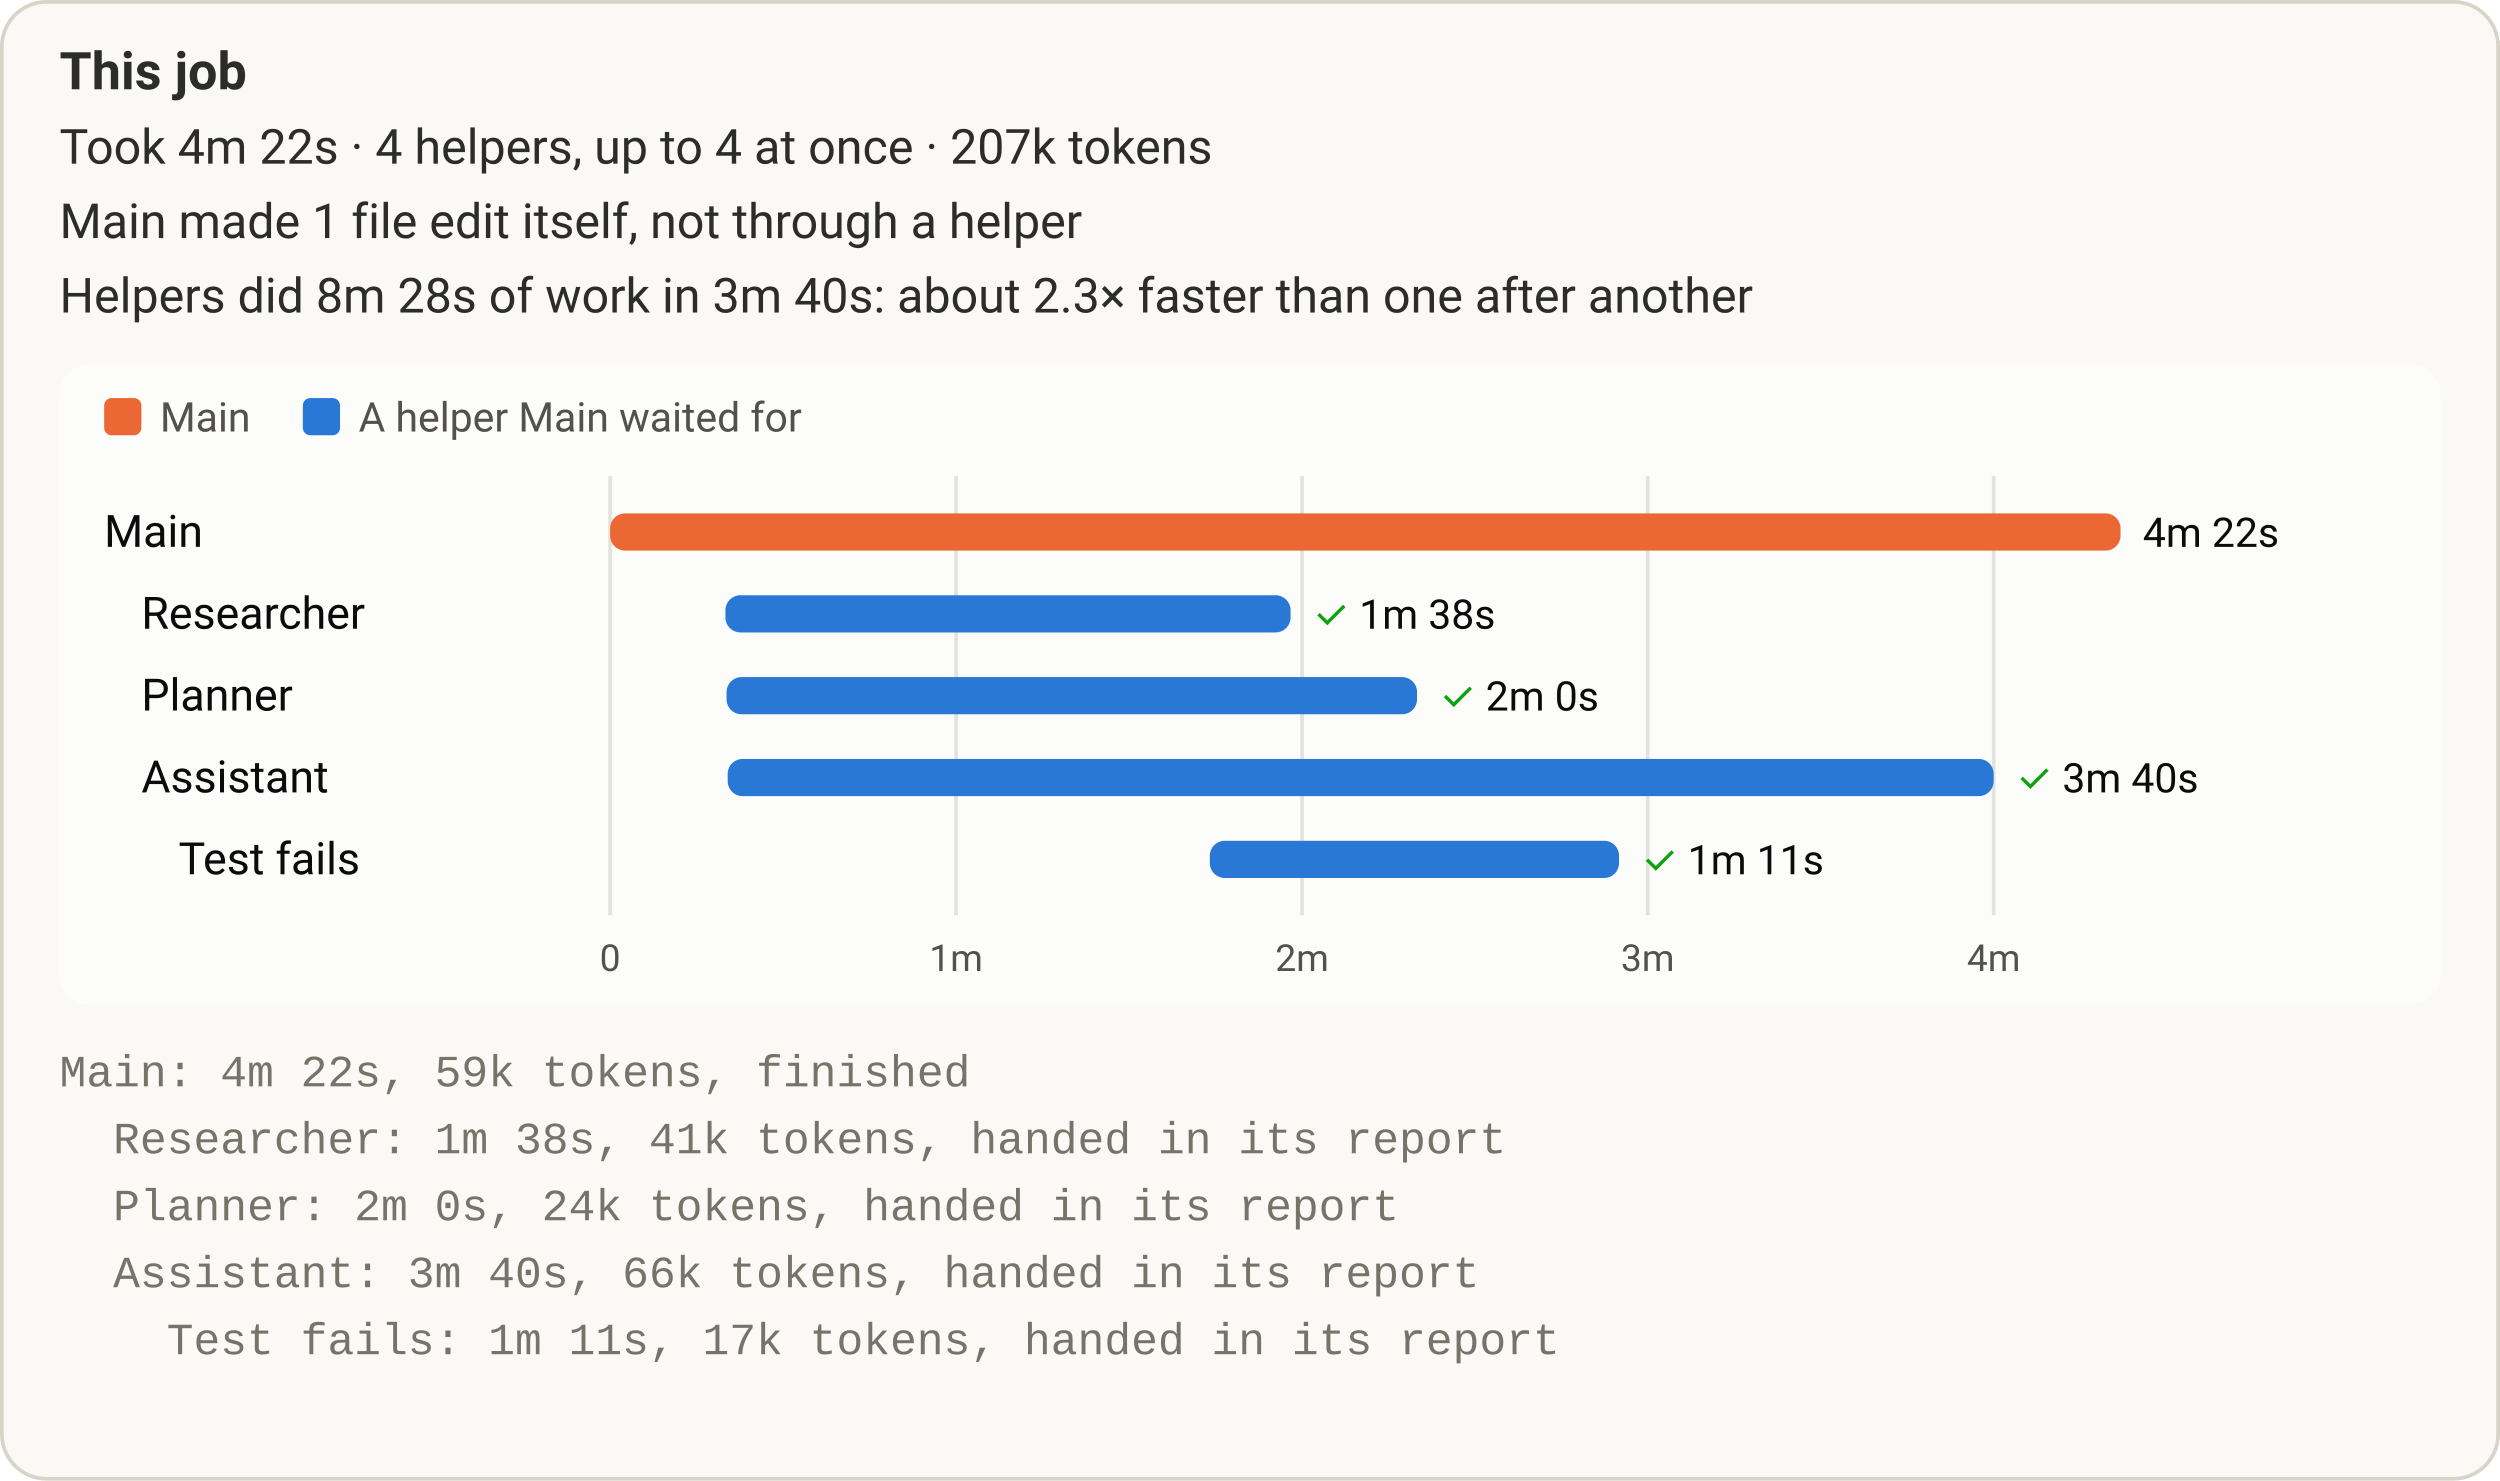
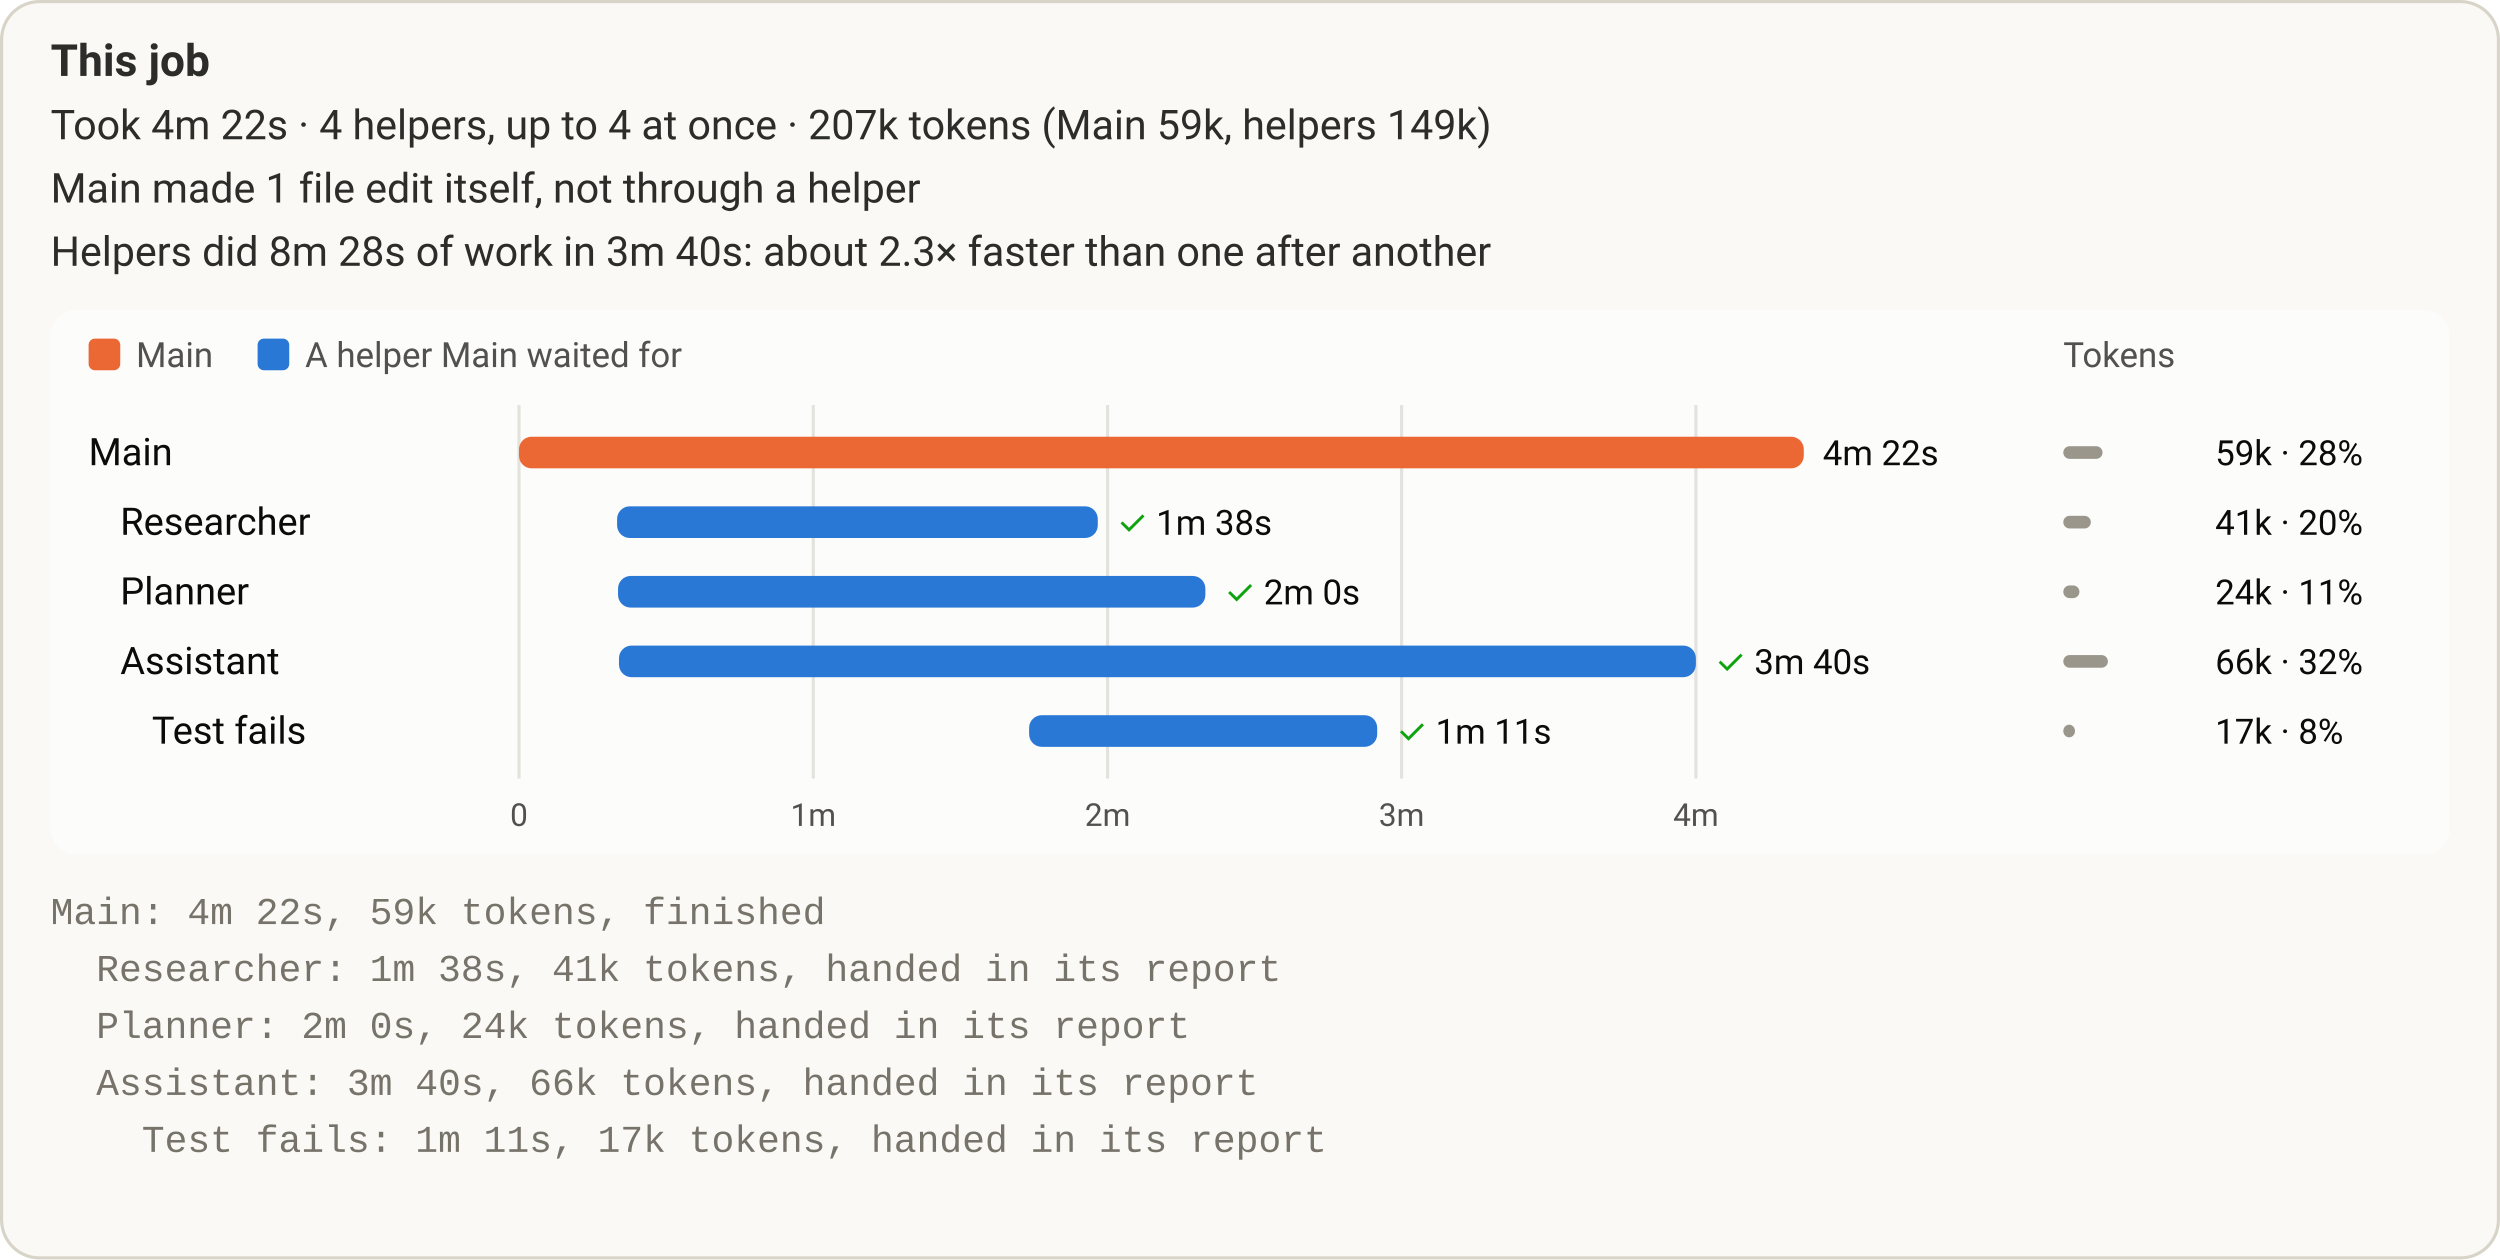
- <svg xmlns="http://www.w3.org/2000/svg" viewBox="0 0 672 398" width="672" height="398">
-   <rect x="0.5" y="0.5" width="671" height="397" rx="12" fill="#faf9f5" stroke="#d8d4c8" />
+ <svg xmlns="http://www.w3.org/2000/svg" viewBox="0 0 790 398" width="790" height="398">
+   <rect x="0.5" y="0.5" width="789" height="397" rx="12" fill="#faf9f5" stroke="#d8d4c8" />
  <g font-family="system-ui, -apple-system, 'Segoe UI', Roboto, Helvetica, Arial, sans-serif">
    <text x="16" y="24" font-size="14" font-weight="bold" fill="#2c2c2a">This job</text>
-     <text x="16" y="44" font-size="13" fill="#2c2c2a">Took 4m 22s · 4 helpers, up to 4 at once · 207k tokens</text>
+     <text x="16" y="44" font-size="13" fill="#2c2c2a">Took 4m 22s · 4 helpers, up to 4 at once · 207k tokens (Main 59k, helpers 149k)</text>
    <text x="16" y="64" font-size="13" fill="#2c2c2a">Main made 1 file edit itself, not through a helper</text>
    <text x="16" y="84" font-size="13" fill="#2c2c2a">Helpers did 8m 28s of work in 3m 40s: about 2.3× faster than one after another</text>
  </g>
-   <svg x="16" y="98" viewBox="0 0 640 172" width="640" height="172" font-family="system-ui, -apple-system, 'Segoe UI', Roboto, sans-serif">
-     <style>@media (prefers-color-scheme: dark){.s{fill:#1a1a19}.i{fill:#f0efec}.m{fill:#c3c2b7}.g{stroke:#383835}.k-main{fill:#d95926}.k-waited{fill:#3987e5}.k-alongside{fill:#199e70}}</style>
-     <rect class="s" x="0" y="0" width="640" height="172" rx="8" fill="#fcfcfb" />
+   <svg x="16" y="98" viewBox="0 0 758 172" width="758" height="172" font-family="system-ui, -apple-system, 'Segoe UI', Roboto, sans-serif">
+     <style>@media (prefers-color-scheme: dark){.s{fill:#1a1a19}.i{fill:#f0efec}.m{fill:#c3c2b7}.g{stroke:#383835}.k-main{fill:#d95926}.k-waited{fill:#3987e5}.k-alongside{fill:#199e70}.t{fill:#7d7a72}}</style>
+     <rect class="s" x="0" y="0" width="758" height="172" rx="8" fill="#fcfcfb" />
    <rect class="k-main" x="12" y="9" width="10" height="10" rx="2" fill="#eb6834" />
    <text class="m" x="27" y="18" font-size="11" fill="#52514e">Main</text>
    <rect class="k-waited" x="65.4" y="9" width="10" height="10" rx="2" fill="#2a78d6" />
    <text class="m" x="80.4" y="18" font-size="11" fill="#52514e">A helper Main waited for</text>
+     <text class="m" x="636" y="18" font-size="11" text-anchor="start" fill="#52514e">Tokens</text>
    <line class="g" x1="148" y1="30" x2="148" y2="148" stroke="#e4e2dc" stroke-width="1" />
    <text class="m" x="148" y="163" font-size="10" text-anchor="middle" fill="#52514e">0</text>
    <line class="g" x1="241" y1="30" x2="241" y2="148" stroke="#e4e2dc" stroke-width="1" />
    <text class="m" x="241" y="163" font-size="10" text-anchor="middle" fill="#52514e">1m</text>
    <line class="g" x1="334" y1="30" x2="334" y2="148" stroke="#e4e2dc" stroke-width="1" />
    <text class="m" x="334" y="163" font-size="10" text-anchor="middle" fill="#52514e">2m</text>
    <line class="g" x1="426.9" y1="30" x2="426.9" y2="148" stroke="#e4e2dc" stroke-width="1" />
    <text class="m" x="426.9" y="163" font-size="10" text-anchor="middle" fill="#52514e">3m</text>
    <line class="g" x1="519.9" y1="30" x2="519.9" y2="148" stroke="#e4e2dc" stroke-width="1" />
    <text class="m" x="519.9" y="163" font-size="10" text-anchor="middle" fill="#52514e">4m</text>
    <text class="i" x="12" y="49" font-size="12" fill="#0b0b0b">Main</text>
    <rect class="k-main" x="148" y="40" width="406" height="10" rx="4" fill="#eb6834" />
    <text class="i" x="560" y="49" font-size="11" fill="#0b0b0b">4m 22s</text>
+     <rect class="t" x="636" y="43" width="12.4" height="4" rx="2" fill="#9a968c" />
+     <text class="i" x="684" y="49" font-size="11" fill="#0b0b0b">59k · 28%</text>
    <text class="i" x="22" y="71" font-size="12" fill="#0b0b0b">Researcher</text>
    <rect class="k-waited" x="179" y="62" width="151.9" height="10" rx="4" fill="#2a78d6" />
    <text class="i" x="336.9" y="71" font-size="11" fill="#0b0b0b">
      <tspan fill="#0ca30c">✓</tspan> 1m 38s</text>
+     <rect class="t" x="636" y="65" width="8.7" height="4" rx="2" fill="#9a968c" />
+     <text class="i" x="684" y="71" font-size="11" fill="#0b0b0b">41k · 20%</text>
    <text class="i" x="22" y="93" font-size="12" fill="#0b0b0b">Planner</text>
    <rect class="k-waited" x="179.3" y="84" width="185.6" height="10" rx="4" fill="#2a78d6" />
    <text class="i" x="370.9" y="93" font-size="11" fill="#0b0b0b">
      <tspan fill="#0ca30c">✓</tspan> 2m 0s</text>
+     <rect class="t" x="636" y="87" width="5.1" height="4" rx="2" fill="#9a968c" />
+     <text class="i" x="684" y="93" font-size="11" fill="#0b0b0b">24k · 11%</text>
    <text class="i" x="22" y="115" font-size="12" fill="#0b0b0b">Assistant</text>
    <rect class="k-waited" x="179.6" y="106" width="340.3" height="10" rx="4" fill="#2a78d6" />
    <text class="i" x="525.9" y="115" font-size="11" fill="#0b0b0b">
      <tspan fill="#0ca30c">✓</tspan> 3m 40s</text>
+     <rect class="t" x="636" y="109" width="14.1" height="4" rx="2" fill="#9a968c" />
+     <text class="i" x="684" y="115" font-size="11" fill="#0b0b0b">66k · 32%</text>
    <text class="i" x="32" y="137" font-size="12" fill="#0b0b0b">Test fails</text>
    <rect class="k-waited" x="309.2" y="128" width="110" height="10" rx="4" fill="#2a78d6" />
    <text class="i" x="425.2" y="137" font-size="11" fill="#0b0b0b">
      <tspan fill="#0ca30c">✓</tspan> 1m 11s</text>
+     <rect class="t" x="636" y="131" width="3.7" height="4" rx="2" fill="#9a968c" />
+     <text class="i" x="684" y="137" font-size="11" fill="#0b0b0b">17k · 8%</text>
  </svg>
  <g font-family="ui-monospace, SFMono-Regular, Menlo, Consolas, 'Liberation Mono', monospace" font-size="12">
    <text x="16" y="292" fill="#77736a" xml:space="preserve">Main: 4m 22s, 59k tokens, finished</text>
    <text x="16" y="310" fill="#77736a" xml:space="preserve">  Researcher: 1m 38s, 41k tokens, handed in its report</text>
    <text x="16" y="328" fill="#77736a" xml:space="preserve">  Planner: 2m 0s, 24k tokens, handed in its report</text>
    <text x="16" y="346" fill="#77736a" xml:space="preserve">  Assistant: 3m 40s, 66k tokens, handed in its report</text>
    <text x="16" y="364" fill="#77736a" xml:space="preserve">    Test fails: 1m 11s, 17k tokens, handed in its report</text>
  </g>
</svg>
